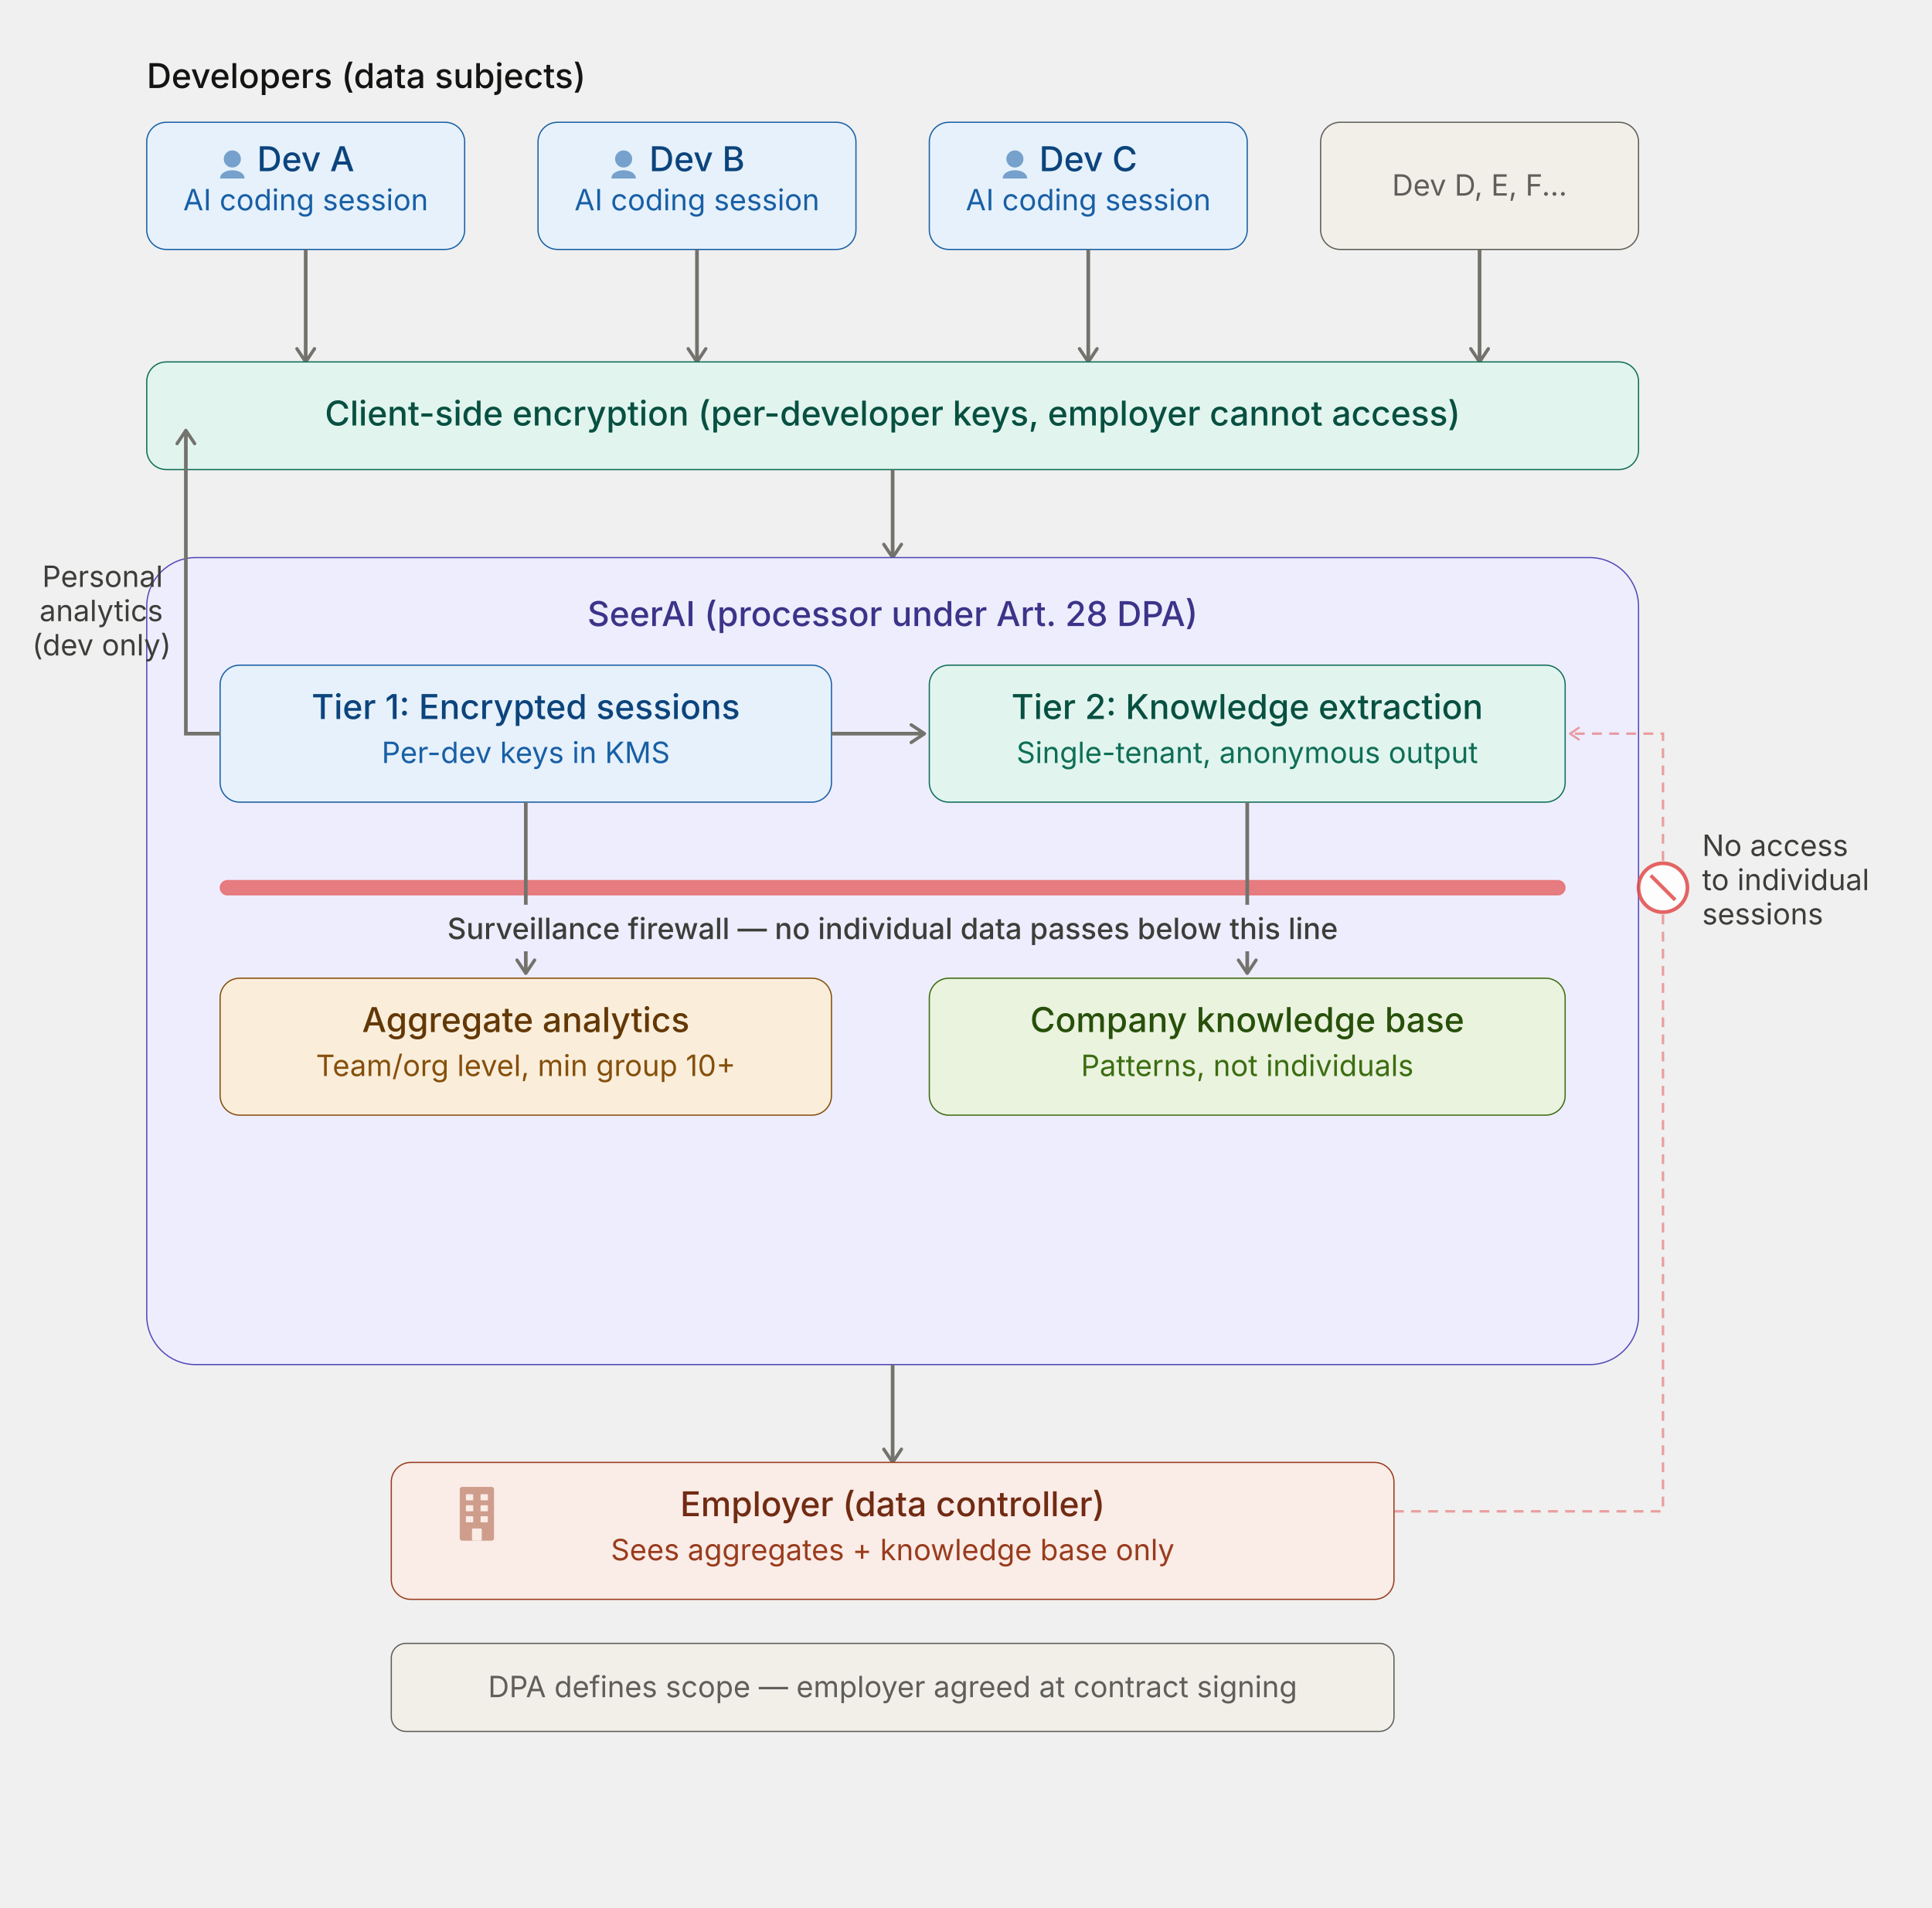
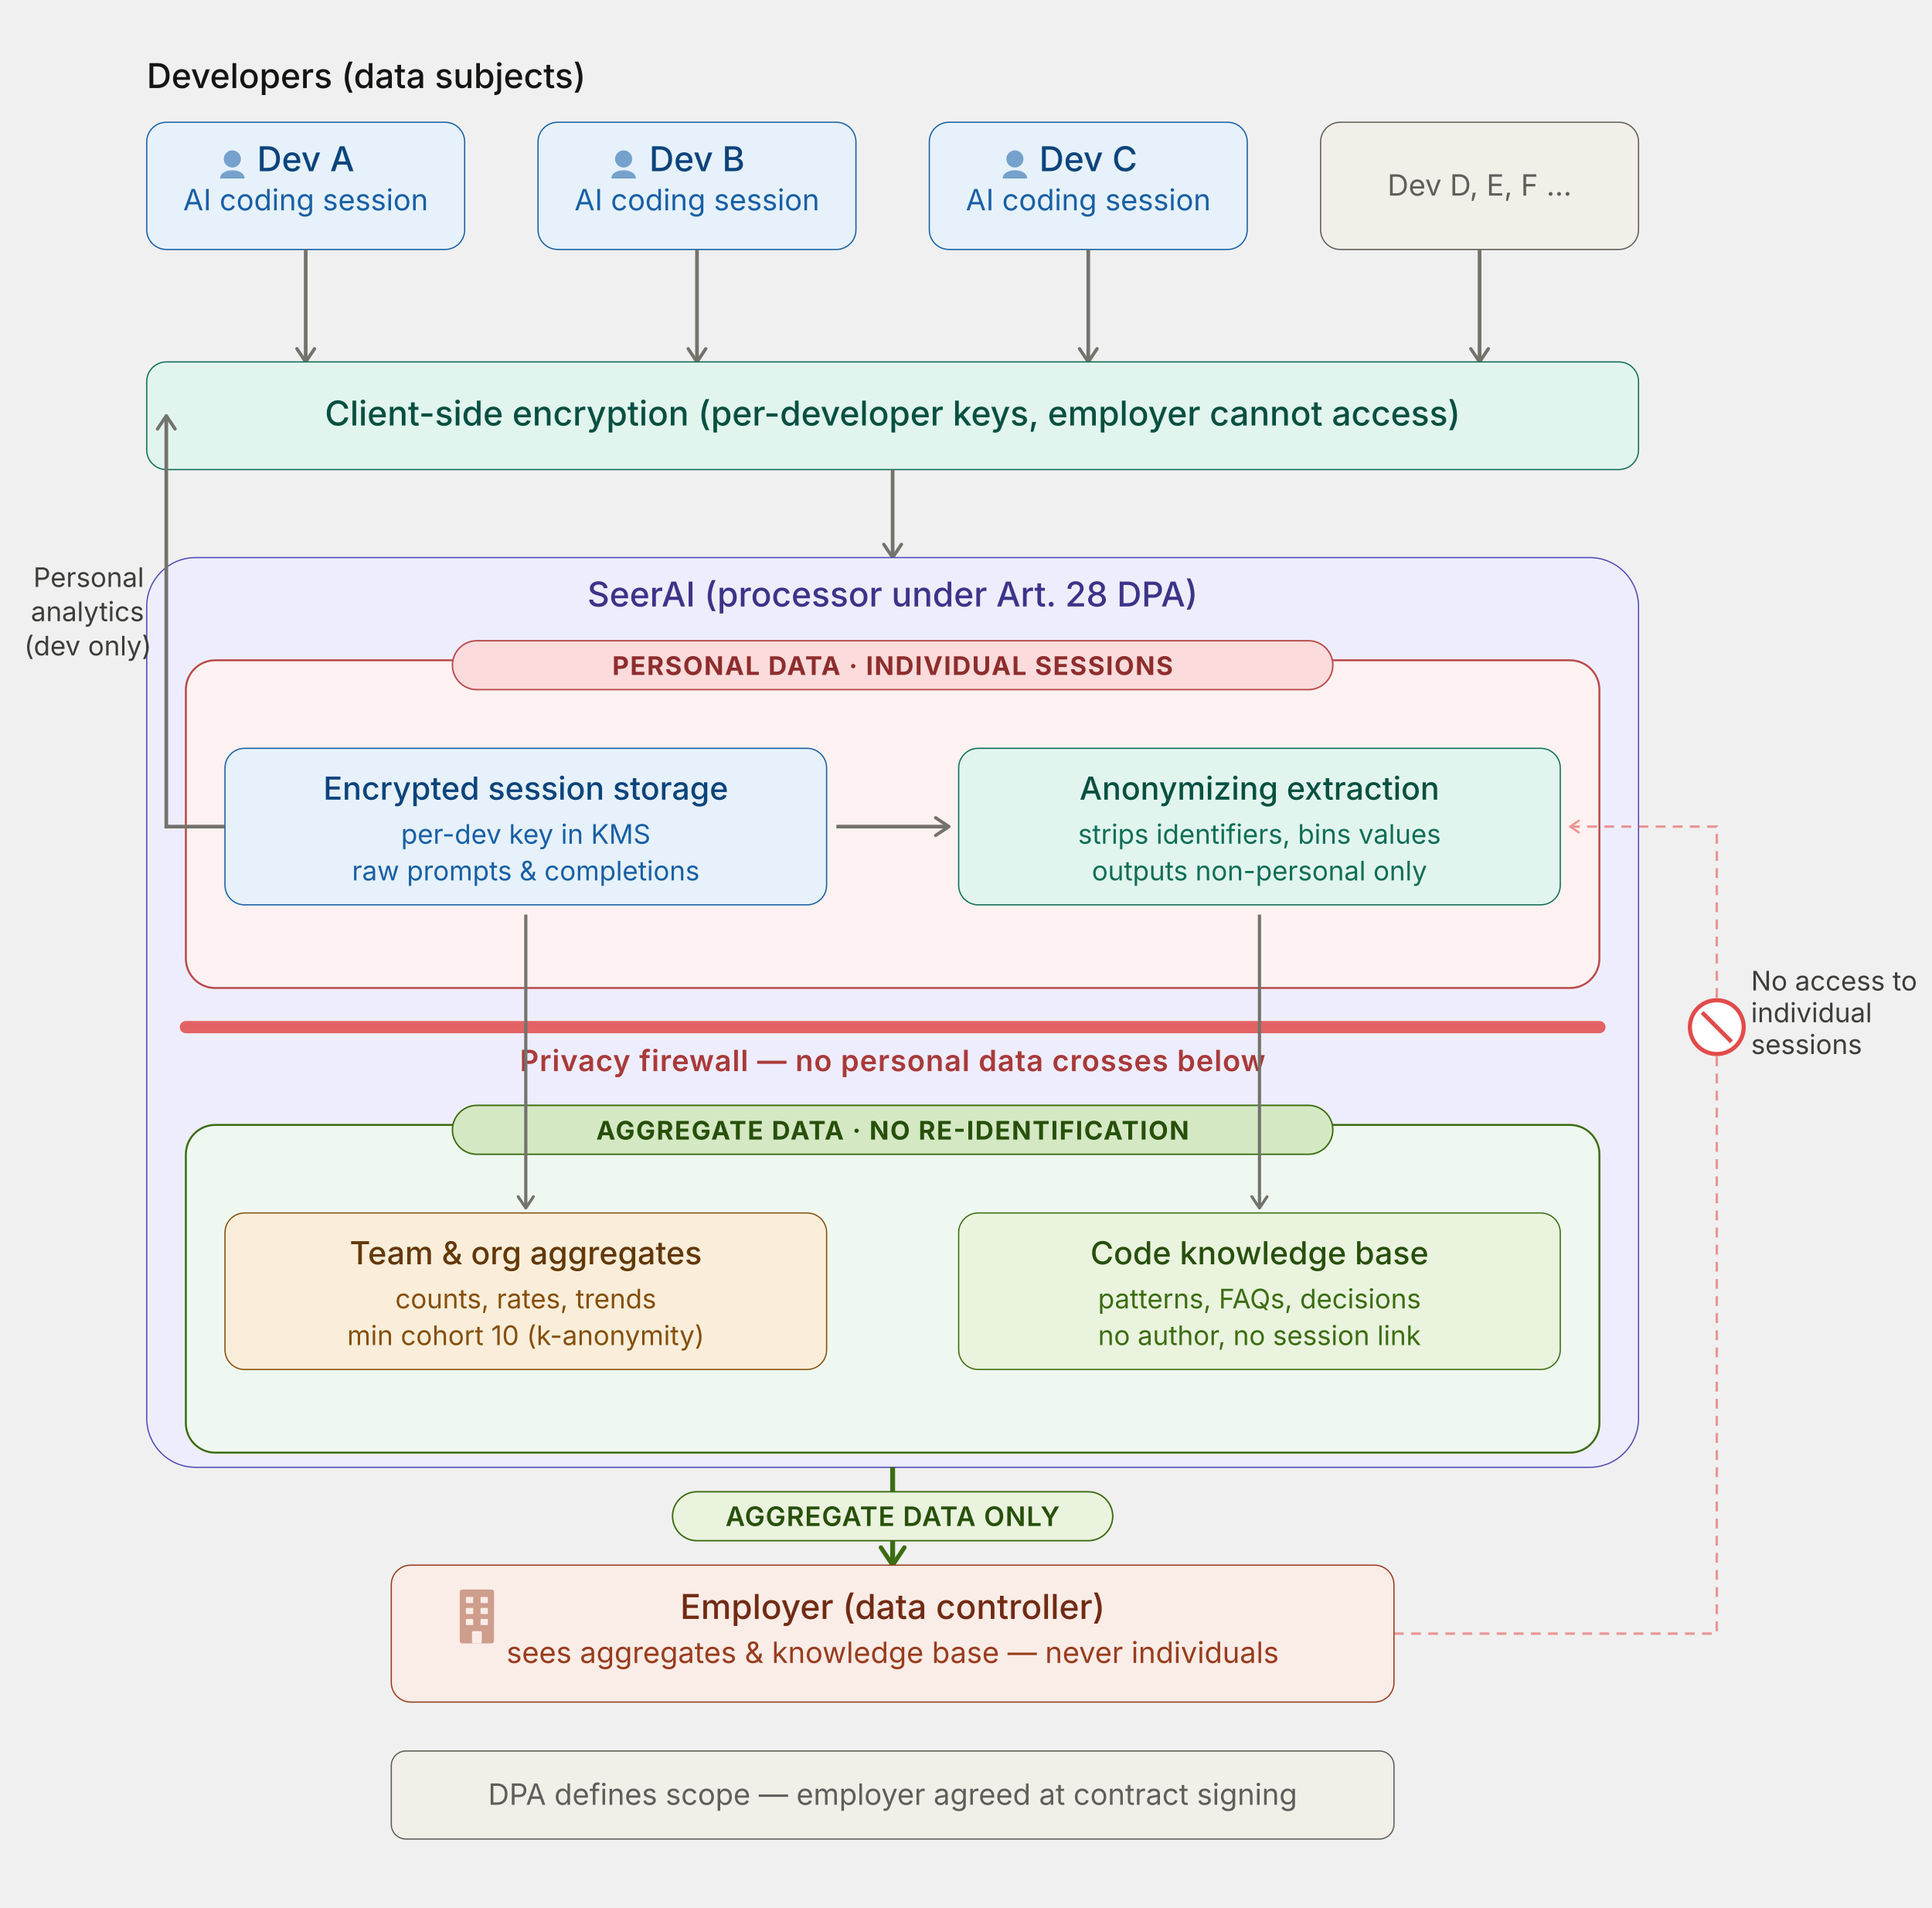
- <svg xmlns="http://www.w3.org/2000/svg" width="100%" viewBox="-20 0 790 780" role="img">
+ <svg xmlns="http://www.w3.org/2000/svg" width="100%" viewBox="-20 0 790 780" role="img" font-family="'Anthropic Sans', -apple-system, system-ui, 'Segoe UI', sans-serif">
  <defs>
    <marker id="arrow" viewBox="0 0 10 10" refX="8" refY="5" markerWidth="6" markerHeight="6" orient="auto-start-reverse">
      <path d="M2 1L8 5L2 9" fill="none" stroke="context-stroke" stroke-width="1.5" stroke-linecap="round" stroke-linejoin="round" />
    </marker>
-     <mask id="imagine-text-gaps-9j6djb" maskUnits="userSpaceOnUse">
-       <rect x="0" y="0" width="680" height="720" fill="white" />
-       <rect x="36" y="20.263" width="188.33" height="21.172" fill="black" rx="2" />
-       <rect x="81.88" y="54.263" width="46.241" height="21.172" fill="black" rx="2" />
-       <rect x="52.054" y="71.98" width="105.892" height="19.025" fill="black" rx="2" />
-       <rect x="241.739" y="54.263" width="46.522" height="21.172" fill="black" rx="2" />
-       <rect x="212.054" y="71.98" width="105.892" height="19.025" fill="black" rx="2" />
-       <rect x="401.001" y="54.263" width="47.998" height="21.172" fill="black" rx="2" />
-       <rect x="372.054" y="71.98" width="105.892" height="19.025" fill="black" rx="2" />
-       <rect x="548.246" y="65.98" width="73.508" height="19.025" fill="black" rx="2" />
-       <rect x="111.415" y="158.263" width="467.17" height="21.172" fill="black" rx="2" />
-       <rect x="191.767" y="240.263" width="306.467" height="21.172" fill="black" rx="2" />
-       <rect x="105.339" y="278.263" width="179.322" height="21.172" fill="black" rx="2" />
-       <rect x="134.048" y="297.98" width="121.904" height="19.025" fill="black" rx="2" />
-       <rect x="391.26" y="278.263" width="197.48" height="21.181" fill="black" rx="2" />
-       <rect x="392.193" y="297.98" width="195.615" height="19.025" fill="black" rx="2" />
-       <rect x="161.622" y="369.98" width="366.756" height="19.025" fill="black" rx="2" />
-       <rect x="124.587" y="406.263" width="140.826" height="21.181" fill="black" rx="2" />
-       <rect x="108.877" y="425.98" width="172.245" height="19.025" fill="black" rx="2" />
-       <rect x="398.639" y="406.263" width="182.723" height="21.181" fill="black" rx="2" />
-       <rect x="418.379" y="425.98" width="143.241" height="19.025" fill="black" rx="2" />
-       <rect x="-11.136" y="225.98" width="65.136" height="47.025" fill="black" rx="2" />
-       <rect x="253.022" y="604.263" width="183.957" height="21.172" fill="black" rx="2" />
-       <rect x="229.588" y="623.98" width="230.824" height="19.025" fill="black" rx="2" />
-       <rect x="624" y="439.98" width="79.524" height="47.025" fill="black" rx="2" />
-       <rect x="106.76" y="679.98" width="476.481" height="19.025" fill="black" rx="2" />
-     </mask>
  </defs>
-   <text x="40" y="36" style="fill:rgb(20, 20, 19);stroke:none;color:rgb(0, 0, 0);stroke-width:1px;stroke-linecap:butt;stroke-linejoin:miter;opacity:1;font-family:&quot;Anthropic Sans&quot;, -apple-system, &quot;system-ui&quot;, &quot;Segoe UI&quot;, sans-serif;font-size:14px;font-weight:500;text-anchor:start;dominant-baseline:auto">Developers (data subjects)</text>
-   <g style="fill:rgb(0, 0, 0);stroke:none;color:rgb(0, 0, 0);stroke-width:1px;stroke-linecap:butt;stroke-linejoin:miter;opacity:1;font-family:&quot;Anthropic Sans&quot;, -apple-system, &quot;system-ui&quot;, &quot;Segoe UI&quot;, sans-serif;font-size:16px;font-weight:400;text-anchor:start;dominant-baseline:auto">
-     <rect x="40" y="50" width="130" height="52" rx="8" stroke-width="0.5" style="fill:rgb(230, 241, 251);stroke:rgb(24, 95, 165);color:rgb(0, 0, 0);stroke-width:0.5px;stroke-linecap:butt;stroke-linejoin:miter;opacity:1;font-family:&quot;Anthropic Sans&quot;, -apple-system, &quot;system-ui&quot;, &quot;Segoe UI&quot;, sans-serif;font-size:16px;font-weight:400;text-anchor:start;dominant-baseline:auto" />
-     <text x="105" y="70" text-anchor="middle" style="fill:rgb(12, 68, 124);stroke:none;color:rgb(0, 0, 0);stroke-width:1px;stroke-linecap:butt;stroke-linejoin:miter;opacity:1;font-family:&quot;Anthropic Sans&quot;, -apple-system, &quot;system-ui&quot;, &quot;Segoe UI&quot;, sans-serif;font-size:14px;font-weight:500;text-anchor:middle;dominant-baseline:auto">Dev A</text>
-     <text x="105" y="86" text-anchor="middle" style="fill:rgb(24, 95, 165);stroke:none;color:rgb(0, 0, 0);stroke-width:1px;stroke-linecap:butt;stroke-linejoin:miter;opacity:1;font-family:&quot;Anthropic Sans&quot;, -apple-system, &quot;system-ui&quot;, &quot;Segoe UI&quot;, sans-serif;font-size:12px;font-weight:400;text-anchor:middle;dominant-baseline:auto">AI coding session</text>
+   <text x="40" y="36" font-size="14" font-weight="500" fill="#141413">Developers (data subjects)</text>
+   <g>
+     <rect x="40" y="50" width="130" height="52" rx="8" fill="#E6F1FB" stroke="#185FA5" stroke-width="0.5" />
+     <text x="105" y="70" text-anchor="middle" font-size="14" font-weight="500" fill="#0C447C">Dev A</text>
+     <text x="105" y="86" text-anchor="middle" font-size="12" fill="#185FA5">AI coding session</text>
  </g>
-   <g style="fill:rgb(0, 0, 0);stroke:none;color:rgb(0, 0, 0);stroke-width:1px;stroke-linecap:butt;stroke-linejoin:miter;opacity:1;font-family:&quot;Anthropic Sans&quot;, -apple-system, &quot;system-ui&quot;, &quot;Segoe UI&quot;, sans-serif;font-size:16px;font-weight:400;text-anchor:start;dominant-baseline:auto">
-     <rect x="200" y="50" width="130" height="52" rx="8" stroke-width="0.5" style="fill:rgb(230, 241, 251);stroke:rgb(24, 95, 165);color:rgb(0, 0, 0);stroke-width:0.5px;stroke-linecap:butt;stroke-linejoin:miter;opacity:1;font-family:&quot;Anthropic Sans&quot;, -apple-system, &quot;system-ui&quot;, &quot;Segoe UI&quot;, sans-serif;font-size:16px;font-weight:400;text-anchor:start;dominant-baseline:auto" />
-     <text x="265" y="70" text-anchor="middle" style="fill:rgb(12, 68, 124);stroke:none;color:rgb(0, 0, 0);stroke-width:1px;stroke-linecap:butt;stroke-linejoin:miter;opacity:1;font-family:&quot;Anthropic Sans&quot;, -apple-system, &quot;system-ui&quot;, &quot;Segoe UI&quot;, sans-serif;font-size:14px;font-weight:500;text-anchor:middle;dominant-baseline:auto">Dev B</text>
-     <text x="265" y="86" text-anchor="middle" style="fill:rgb(24, 95, 165);stroke:none;color:rgb(0, 0, 0);stroke-width:1px;stroke-linecap:butt;stroke-linejoin:miter;opacity:1;font-family:&quot;Anthropic Sans&quot;, -apple-system, &quot;system-ui&quot;, &quot;Segoe UI&quot;, sans-serif;font-size:12px;font-weight:400;text-anchor:middle;dominant-baseline:auto">AI coding session</text>
+   <g>
+     <rect x="200" y="50" width="130" height="52" rx="8" fill="#E6F1FB" stroke="#185FA5" stroke-width="0.5" />
+     <text x="265" y="70" text-anchor="middle" font-size="14" font-weight="500" fill="#0C447C">Dev B</text>
+     <text x="265" y="86" text-anchor="middle" font-size="12" fill="#185FA5">AI coding session</text>
  </g>
-   <g style="fill:rgb(0, 0, 0);stroke:none;color:rgb(0, 0, 0);stroke-width:1px;stroke-linecap:butt;stroke-linejoin:miter;opacity:1;font-family:&quot;Anthropic Sans&quot;, -apple-system, &quot;system-ui&quot;, &quot;Segoe UI&quot;, sans-serif;font-size:16px;font-weight:400;text-anchor:start;dominant-baseline:auto">
-     <rect x="360" y="50" width="130" height="52" rx="8" stroke-width="0.5" style="fill:rgb(230, 241, 251);stroke:rgb(24, 95, 165);color:rgb(0, 0, 0);stroke-width:0.5px;stroke-linecap:butt;stroke-linejoin:miter;opacity:1;font-family:&quot;Anthropic Sans&quot;, -apple-system, &quot;system-ui&quot;, &quot;Segoe UI&quot;, sans-serif;font-size:16px;font-weight:400;text-anchor:start;dominant-baseline:auto" />
-     <text x="425" y="70" text-anchor="middle" style="fill:rgb(12, 68, 124);stroke:none;color:rgb(0, 0, 0);stroke-width:1px;stroke-linecap:butt;stroke-linejoin:miter;opacity:1;font-family:&quot;Anthropic Sans&quot;, -apple-system, &quot;system-ui&quot;, &quot;Segoe UI&quot;, sans-serif;font-size:14px;font-weight:500;text-anchor:middle;dominant-baseline:auto">Dev C</text>
-     <text x="425" y="86" text-anchor="middle" style="fill:rgb(24, 95, 165);stroke:none;color:rgb(0, 0, 0);stroke-width:1px;stroke-linecap:butt;stroke-linejoin:miter;opacity:1;font-family:&quot;Anthropic Sans&quot;, -apple-system, &quot;system-ui&quot;, &quot;Segoe UI&quot;, sans-serif;font-size:12px;font-weight:400;text-anchor:middle;dominant-baseline:auto">AI coding session</text>
+   <g>
+     <rect x="360" y="50" width="130" height="52" rx="8" fill="#E6F1FB" stroke="#185FA5" stroke-width="0.5" />
+     <text x="425" y="70" text-anchor="middle" font-size="14" font-weight="500" fill="#0C447C">Dev C</text>
+     <text x="425" y="86" text-anchor="middle" font-size="12" fill="#185FA5">AI coding session</text>
  </g>
-   <g style="fill:rgb(0, 0, 0);stroke:none;color:rgb(0, 0, 0);stroke-width:1px;stroke-linecap:butt;stroke-linejoin:miter;opacity:1;font-family:&quot;Anthropic Sans&quot;, -apple-system, &quot;system-ui&quot;, &quot;Segoe UI&quot;, sans-serif;font-size:16px;font-weight:400;text-anchor:start;dominant-baseline:auto">
-     <rect x="520" y="50" width="130" height="52" rx="8" stroke-width="0.5" style="fill:rgb(241, 239, 232);stroke:rgb(95, 94, 90);color:rgb(0, 0, 0);stroke-width:0.5px;stroke-linecap:butt;stroke-linejoin:miter;opacity:1;font-family:&quot;Anthropic Sans&quot;, -apple-system, &quot;system-ui&quot;, &quot;Segoe UI&quot;, sans-serif;font-size:16px;font-weight:400;text-anchor:start;dominant-baseline:auto" />
-     <text x="585" y="80" text-anchor="middle" style="fill:rgb(95, 94, 90);stroke:none;color:rgb(0, 0, 0);stroke-width:1px;stroke-linecap:butt;stroke-linejoin:miter;opacity:1;font-family:&quot;Anthropic Sans&quot;, -apple-system, &quot;system-ui&quot;, &quot;Segoe UI&quot;, sans-serif;font-size:12px;font-weight:400;text-anchor:middle;dominant-baseline:auto">Dev D, E, F...</text>
+   <g>
+     <rect x="520" y="50" width="130" height="52" rx="8" fill="#F1EFE8" stroke="#5F5E5A" stroke-width="0.5" />
+     <text x="585" y="80" text-anchor="middle" font-size="12" fill="#5F5E5A">Dev D, E, F ...</text>
  </g>
  <g opacity="0.55">
    <g transform="translate(75, 68)">
      <circle r="3.5" cy="-3" fill="#185FA5" />
      <path d="M-5,5 C-5,0.5 5,0.5 5,5" fill="#185FA5" />
    </g>
    <g transform="translate(235, 68)">
      <circle r="3.5" cy="-3" fill="#185FA5" />
      <path d="M-5,5 C-5,0.5 5,0.5 5,5" fill="#185FA5" />
    </g>
    <g transform="translate(395, 68)">
      <circle r="3.5" cy="-3" fill="#185FA5" />
      <path d="M-5,5 C-5,0.5 5,0.5 5,5" fill="#185FA5" />
    </g>
  </g>
-   <line x1="105" y1="102" x2="105" y2="148" marker-end="url(#arrow)" style="fill:none;stroke:rgb(115, 114, 108);color:rgb(0, 0, 0);stroke-width:1.5px;stroke-linecap:butt;stroke-linejoin:miter;opacity:1;font-family:&quot;Anthropic Sans&quot;, -apple-system, &quot;system-ui&quot;, &quot;Segoe UI&quot;, sans-serif;font-size:16px;font-weight:400;text-anchor:start;dominant-baseline:auto" />
-   <line x1="265" y1="102" x2="265" y2="148" marker-end="url(#arrow)" style="fill:none;stroke:rgb(115, 114, 108);color:rgb(0, 0, 0);stroke-width:1.5px;stroke-linecap:butt;stroke-linejoin:miter;opacity:1;font-family:&quot;Anthropic Sans&quot;, -apple-system, &quot;system-ui&quot;, &quot;Segoe UI&quot;, sans-serif;font-size:16px;font-weight:400;text-anchor:start;dominant-baseline:auto" />
-   <line x1="425" y1="102" x2="425" y2="148" marker-end="url(#arrow)" style="fill:none;stroke:rgb(115, 114, 108);color:rgb(0, 0, 0);stroke-width:1.5px;stroke-linecap:butt;stroke-linejoin:miter;opacity:1;font-family:&quot;Anthropic Sans&quot;, -apple-system, &quot;system-ui&quot;, &quot;Segoe UI&quot;, sans-serif;font-size:16px;font-weight:400;text-anchor:start;dominant-baseline:auto" />
-   <line x1="585" y1="102" x2="585" y2="148" marker-end="url(#arrow)" style="fill:none;stroke:rgb(115, 114, 108);color:rgb(0, 0, 0);stroke-width:1.5px;stroke-linecap:butt;stroke-linejoin:miter;opacity:1;font-family:&quot;Anthropic Sans&quot;, -apple-system, &quot;system-ui&quot;, &quot;Segoe UI&quot;, sans-serif;font-size:16px;font-weight:400;text-anchor:start;dominant-baseline:auto" />
-   <g style="fill:rgb(0, 0, 0);stroke:none;color:rgb(0, 0, 0);stroke-width:1px;stroke-linecap:butt;stroke-linejoin:miter;opacity:1;font-family:&quot;Anthropic Sans&quot;, -apple-system, &quot;system-ui&quot;, &quot;Segoe UI&quot;, sans-serif;font-size:16px;font-weight:400;text-anchor:start;dominant-baseline:auto">
-     <rect x="40" y="148" width="610" height="44" rx="8" stroke-width="0.5" style="fill:rgb(225, 245, 238);stroke:rgb(15, 110, 86);color:rgb(0, 0, 0);stroke-width:0.5px;stroke-linecap:butt;stroke-linejoin:miter;opacity:1;font-family:&quot;Anthropic Sans&quot;, -apple-system, &quot;system-ui&quot;, &quot;Segoe UI&quot;, sans-serif;font-size:16px;font-weight:400;text-anchor:start;dominant-baseline:auto" />
-     <text x="345" y="174" text-anchor="middle" style="fill:rgb(8, 80, 65);stroke:none;color:rgb(0, 0, 0);stroke-width:1px;stroke-linecap:butt;stroke-linejoin:miter;opacity:1;font-family:&quot;Anthropic Sans&quot;, -apple-system, &quot;system-ui&quot;, &quot;Segoe UI&quot;, sans-serif;font-size:14px;font-weight:500;text-anchor:middle;dominant-baseline:auto">Client-side encryption (per-developer keys, employer cannot access)</text>
+   <line x1="105" y1="102" x2="105" y2="148" marker-end="url(#arrow)" stroke="#73726C" stroke-width="1.5" fill="none" />
+   <line x1="265" y1="102" x2="265" y2="148" marker-end="url(#arrow)" stroke="#73726C" stroke-width="1.5" fill="none" />
+   <line x1="425" y1="102" x2="425" y2="148" marker-end="url(#arrow)" stroke="#73726C" stroke-width="1.5" fill="none" />
+   <line x1="585" y1="102" x2="585" y2="148" marker-end="url(#arrow)" stroke="#73726C" stroke-width="1.5" fill="none" />
+   <g>
+     <rect x="40" y="148" width="610" height="44" rx="8" fill="#E1F5EE" stroke="#0F6E56" stroke-width="0.5" />
+     <text x="345" y="174" text-anchor="middle" font-size="14" font-weight="500" fill="#085041">Client-side encryption (per-developer keys, employer cannot access)</text>
  </g>
-   <line x1="345" y1="192" x2="345" y2="228" marker-end="url(#arrow)" style="fill:none;stroke:rgb(115, 114, 108);color:rgb(0, 0, 0);stroke-width:1.5px;stroke-linecap:butt;stroke-linejoin:miter;opacity:1;font-family:&quot;Anthropic Sans&quot;, -apple-system, &quot;system-ui&quot;, &quot;Segoe UI&quot;, sans-serif;font-size:16px;font-weight:400;text-anchor:start;dominant-baseline:auto" />
-   <g style="fill:rgb(0, 0, 0);stroke:none;color:rgb(0, 0, 0);stroke-width:1px;stroke-linecap:butt;stroke-linejoin:miter;opacity:1;font-family:&quot;Anthropic Sans&quot;, -apple-system, &quot;system-ui&quot;, &quot;Segoe UI&quot;, sans-serif;font-size:16px;font-weight:400;text-anchor:start;dominant-baseline:auto">
-     <rect x="40" y="228" width="610" height="330" rx="20" stroke-width="0.5" style="fill:rgb(238, 237, 254);stroke:rgb(83, 74, 183);color:rgb(0, 0, 0);stroke-width:0.5px;stroke-linecap:butt;stroke-linejoin:miter;opacity:1;font-family:&quot;Anthropic Sans&quot;, -apple-system, &quot;system-ui&quot;, &quot;Segoe UI&quot;, sans-serif;font-size:16px;font-weight:400;text-anchor:start;dominant-baseline:auto" />
-     <text x="345" y="256" text-anchor="middle" style="fill:rgb(60, 52, 137);stroke:none;color:rgb(0, 0, 0);stroke-width:1px;stroke-linecap:butt;stroke-linejoin:miter;opacity:1;font-family:&quot;Anthropic Sans&quot;, -apple-system, &quot;system-ui&quot;, &quot;Segoe UI&quot;, sans-serif;font-size:14px;font-weight:500;text-anchor:middle;dominant-baseline:auto">SeerAI (processor under Art. 28 DPA)</text>
+   <line x1="345" y1="192" x2="345" y2="228" marker-end="url(#arrow)" stroke="#73726C" stroke-width="1.5" fill="none" />
+   <rect x="40" y="228" width="610" height="372" rx="20" fill="#EEEDFE" stroke="#534AB7" stroke-width="0.5" />
+   <text x="345" y="248" text-anchor="middle" font-size="14" font-weight="500" fill="#3C3489">SeerAI (processor under Art. 28 DPA)</text>
+   <rect x="56" y="270" width="578" height="134" rx="12" fill="#FDF1F1" stroke="#B94A4A" stroke-width="0.8" />
+   <rect x="165" y="262" width="360" height="20" rx="10" fill="#FBDBDB" stroke="#B94A4A" stroke-width="0.6" />
+   <text x="345" y="276" text-anchor="middle" font-size="10.5" font-weight="700" fill="#8E2D2D" letter-spacing="0.5">PERSONAL DATA · INDIVIDUAL SESSIONS</text>
+   <g>
+     <rect x="72" y="306" width="246" height="64" rx="8" fill="#E6F1FB" stroke="#185FA5" stroke-width="0.5" />
+     <text x="195" y="327" text-anchor="middle" font-size="13" font-weight="500" fill="#0C447C">Encrypted session storage</text>
+     <text x="195" y="345" text-anchor="middle" font-size="11" fill="#185FA5">per-dev key in KMS</text>
+     <text x="195" y="360" text-anchor="middle" font-size="11" fill="#185FA5">raw prompts &amp; completions</text>
  </g>
-   <g style="fill:rgb(0, 0, 0);stroke:none;color:rgb(0, 0, 0);stroke-width:1px;stroke-linecap:butt;stroke-linejoin:miter;opacity:1;font-family:&quot;Anthropic Sans&quot;, -apple-system, &quot;system-ui&quot;, &quot;Segoe UI&quot;, sans-serif;font-size:16px;font-weight:400;text-anchor:start;dominant-baseline:auto">
-     <rect x="70" y="272" width="250" height="56" rx="8" stroke-width="0.5" style="fill:rgb(230, 241, 251);stroke:rgb(24, 95, 165);color:rgb(0, 0, 0);stroke-width:0.5px;stroke-linecap:butt;stroke-linejoin:miter;opacity:1;font-family:&quot;Anthropic Sans&quot;, -apple-system, &quot;system-ui&quot;, &quot;Segoe UI&quot;, sans-serif;font-size:16px;font-weight:400;text-anchor:start;dominant-baseline:auto" />
-     <text x="195" y="294" text-anchor="middle" style="fill:rgb(12, 68, 124);stroke:none;color:rgb(0, 0, 0);stroke-width:1px;stroke-linecap:butt;stroke-linejoin:miter;opacity:1;font-family:&quot;Anthropic Sans&quot;, -apple-system, &quot;system-ui&quot;, &quot;Segoe UI&quot;, sans-serif;font-size:14px;font-weight:500;text-anchor:middle;dominant-baseline:auto">Tier 1: Encrypted sessions</text>
-     <text x="195" y="312" text-anchor="middle" style="fill:rgb(24, 95, 165);stroke:none;color:rgb(0, 0, 0);stroke-width:1px;stroke-linecap:butt;stroke-linejoin:miter;opacity:1;font-family:&quot;Anthropic Sans&quot;, -apple-system, &quot;system-ui&quot;, &quot;Segoe UI&quot;, sans-serif;font-size:12px;font-weight:400;text-anchor:middle;dominant-baseline:auto">Per-dev keys in KMS</text>
+   <g>
+     <rect x="372" y="306" width="246" height="64" rx="8" fill="#E1F5EE" stroke="#0F6E56" stroke-width="0.5" />
+     <text x="495" y="327" text-anchor="middle" font-size="13" font-weight="500" fill="#085041">Anonymizing extraction</text>
+     <text x="495" y="345" text-anchor="middle" font-size="11" fill="#0F6E56">strips identifiers, bins values</text>
+     <text x="495" y="360" text-anchor="middle" font-size="11" fill="#0F6E56">outputs non-personal only</text>
  </g>
-   <g style="fill:rgb(0, 0, 0);stroke:none;color:rgb(0, 0, 0);stroke-width:1px;stroke-linecap:butt;stroke-linejoin:miter;opacity:1;font-family:&quot;Anthropic Sans&quot;, -apple-system, &quot;system-ui&quot;, &quot;Segoe UI&quot;, sans-serif;font-size:16px;font-weight:400;text-anchor:start;dominant-baseline:auto">
-     <rect x="360" y="272" width="260" height="56" rx="8" stroke-width="0.5" style="fill:rgb(225, 245, 238);stroke:rgb(15, 110, 86);color:rgb(0, 0, 0);stroke-width:0.5px;stroke-linecap:butt;stroke-linejoin:miter;opacity:1;font-family:&quot;Anthropic Sans&quot;, -apple-system, &quot;system-ui&quot;, &quot;Segoe UI&quot;, sans-serif;font-size:16px;font-weight:400;text-anchor:start;dominant-baseline:auto" />
-     <text x="490" y="294" text-anchor="middle" style="fill:rgb(8, 80, 65);stroke:none;color:rgb(0, 0, 0);stroke-width:1px;stroke-linecap:butt;stroke-linejoin:miter;opacity:1;font-family:&quot;Anthropic Sans&quot;, -apple-system, &quot;system-ui&quot;, &quot;Segoe UI&quot;, sans-serif;font-size:14px;font-weight:500;text-anchor:middle;dominant-baseline:auto">Tier 2: Knowledge extraction</text>
-     <text x="490" y="312" text-anchor="middle" style="fill:rgb(15, 110, 86);stroke:none;color:rgb(0, 0, 0);stroke-width:1px;stroke-linecap:butt;stroke-linejoin:miter;opacity:1;font-family:&quot;Anthropic Sans&quot;, -apple-system, &quot;system-ui&quot;, &quot;Segoe UI&quot;, sans-serif;font-size:12px;font-weight:400;text-anchor:middle;dominant-baseline:auto">Single-tenant, anonymous output</text>
+   <line x1="322" y1="338" x2="368" y2="338" marker-end="url(#arrow)" stroke="#73726C" stroke-width="1.5" fill="none" />
+   <line x1="56" y1="420" x2="634" y2="420" stroke="#E24B4A" stroke-width="5" stroke-linecap="round" opacity="0.85" />
+   <text x="345" y="438" text-anchor="middle" font-size="12" font-weight="600" fill="#A93A3A" letter-spacing="0.3">Privacy firewall — no personal data crosses below</text>
+   <rect x="56" y="460" width="578" height="134" rx="12" fill="#EFF8F0" stroke="#3B6D11" stroke-width="0.8" />
+   <rect x="165" y="452" width="360" height="20" rx="10" fill="#D5E8C4" stroke="#3B6D11" stroke-width="0.6" />
+   <text x="345" y="466" text-anchor="middle" font-size="10.5" font-weight="700" fill="#27500A" letter-spacing="0.5">AGGREGATE DATA · NO RE-IDENTIFICATION</text>
+   <g>
+     <rect x="72" y="496" width="246" height="64" rx="8" fill="#FAEEDA" stroke="#854F0B" stroke-width="0.5" />
+     <text x="195" y="517" text-anchor="middle" font-size="13" font-weight="500" fill="#633806">Team &amp; org aggregates</text>
+     <text x="195" y="535" text-anchor="middle" font-size="11" fill="#854F0B">counts, rates, trends</text>
+     <text x="195" y="550" text-anchor="middle" font-size="11" fill="#854F0B">min cohort 10 (k-anonymity)</text>
  </g>
-   <line x1="320" y1="300" x2="358" y2="300" marker-end="url(#arrow)" style="fill:none;stroke:rgb(115, 114, 108);color:rgb(0, 0, 0);stroke-width:1.5px;stroke-linecap:butt;stroke-linejoin:miter;opacity:1;font-family:&quot;Anthropic Sans&quot;, -apple-system, &quot;system-ui&quot;, &quot;Segoe UI&quot;, sans-serif;font-size:16px;font-weight:400;text-anchor:start;dominant-baseline:auto" />
-   <rect x="70" y="360" width="550" height="6" rx="3" fill="#E24B4A" opacity="0.7" style="fill:rgb(226, 75, 74);stroke:none;color:rgb(0, 0, 0);stroke-width:1px;stroke-linecap:butt;stroke-linejoin:miter;opacity:0.7;font-family:&quot;Anthropic Sans&quot;, -apple-system, &quot;system-ui&quot;, &quot;Segoe UI&quot;, sans-serif;font-size:16px;font-weight:400;text-anchor:start;dominant-baseline:auto" />
-   <rect x="70" y="360" width="550" height="6" rx="3" fill="none" stroke="#E24B4A" stroke-width="0.5" opacity="0.4" style="fill:none;stroke:rgb(226, 75, 74);color:rgb(0, 0, 0);stroke-width:0.5px;stroke-linecap:butt;stroke-linejoin:miter;opacity:0.4;font-family:&quot;Anthropic Sans&quot;, -apple-system, &quot;system-ui&quot;, &quot;Segoe UI&quot;, sans-serif;font-size:16px;font-weight:400;text-anchor:start;dominant-baseline:auto" />
-   <text x="345" y="384" text-anchor="middle" fill="#E24B4A" style="font-weight:500;fill:rgb(61, 61, 58);stroke:none;color:rgb(0, 0, 0);stroke-width:1px;stroke-linecap:butt;stroke-linejoin:miter;opacity:1;font-family:&quot;Anthropic Sans&quot;, -apple-system, &quot;system-ui&quot;, &quot;Segoe UI&quot;, sans-serif;font-size:12px;font-weight:500;text-anchor:middle;dominant-baseline:auto">Surveillance firewall — no individual data passes below this line</text>
-   <g style="fill:rgb(0, 0, 0);stroke:none;color:rgb(0, 0, 0);stroke-width:1px;stroke-linecap:butt;stroke-linejoin:miter;opacity:1;font-family:&quot;Anthropic Sans&quot;, -apple-system, &quot;system-ui&quot;, &quot;Segoe UI&quot;, sans-serif;font-size:16px;font-weight:400;text-anchor:start;dominant-baseline:auto">
-     <rect x="70" y="400" width="250" height="56" rx="8" stroke-width="0.5" style="fill:rgb(250, 238, 218);stroke:rgb(133, 79, 11);color:rgb(0, 0, 0);stroke-width:0.5px;stroke-linecap:butt;stroke-linejoin:miter;opacity:1;font-family:&quot;Anthropic Sans&quot;, -apple-system, &quot;system-ui&quot;, &quot;Segoe UI&quot;, sans-serif;font-size:16px;font-weight:400;text-anchor:start;dominant-baseline:auto" />
-     <text x="195" y="422" text-anchor="middle" style="fill:rgb(99, 56, 6);stroke:none;color:rgb(0, 0, 0);stroke-width:1px;stroke-linecap:butt;stroke-linejoin:miter;opacity:1;font-family:&quot;Anthropic Sans&quot;, -apple-system, &quot;system-ui&quot;, &quot;Segoe UI&quot;, sans-serif;font-size:14px;font-weight:500;text-anchor:middle;dominant-baseline:auto">Aggregate analytics</text>
-     <text x="195" y="440" text-anchor="middle" style="fill:rgb(133, 79, 11);stroke:none;color:rgb(0, 0, 0);stroke-width:1px;stroke-linecap:butt;stroke-linejoin:miter;opacity:1;font-family:&quot;Anthropic Sans&quot;, -apple-system, &quot;system-ui&quot;, &quot;Segoe UI&quot;, sans-serif;font-size:12px;font-weight:400;text-anchor:middle;dominant-baseline:auto">Team/org level, min group 10+</text>
+   <g>
+     <rect x="372" y="496" width="246" height="64" rx="8" fill="#EAF3DE" stroke="#3B6D11" stroke-width="0.5" />
+     <text x="495" y="517" text-anchor="middle" font-size="13" font-weight="500" fill="#27500A">Code knowledge base</text>
+     <text x="495" y="535" text-anchor="middle" font-size="11" fill="#3B6D11">patterns, FAQs, decisions</text>
+     <text x="495" y="550" text-anchor="middle" font-size="11" fill="#3B6D11">no author, no session link</text>
  </g>
-   <g style="fill:rgb(0, 0, 0);stroke:none;color:rgb(0, 0, 0);stroke-width:1px;stroke-linecap:butt;stroke-linejoin:miter;opacity:1;font-family:&quot;Anthropic Sans&quot;, -apple-system, &quot;system-ui&quot;, &quot;Segoe UI&quot;, sans-serif;font-size:16px;font-weight:400;text-anchor:start;dominant-baseline:auto">
-     <rect x="360" y="400" width="260" height="56" rx="8" stroke-width="0.5" style="fill:rgb(234, 243, 222);stroke:rgb(59, 109, 17);color:rgb(0, 0, 0);stroke-width:0.5px;stroke-linecap:butt;stroke-linejoin:miter;opacity:1;font-family:&quot;Anthropic Sans&quot;, -apple-system, &quot;system-ui&quot;, &quot;Segoe UI&quot;, sans-serif;font-size:16px;font-weight:400;text-anchor:start;dominant-baseline:auto" />
-     <text x="490" y="422" text-anchor="middle" style="fill:rgb(39, 80, 10);stroke:none;color:rgb(0, 0, 0);stroke-width:1px;stroke-linecap:butt;stroke-linejoin:miter;opacity:1;font-family:&quot;Anthropic Sans&quot;, -apple-system, &quot;system-ui&quot;, &quot;Segoe UI&quot;, sans-serif;font-size:14px;font-weight:500;text-anchor:middle;dominant-baseline:auto">Company knowledge base</text>
-     <text x="490" y="440" text-anchor="middle" style="fill:rgb(59, 109, 17);stroke:none;color:rgb(0, 0, 0);stroke-width:1px;stroke-linecap:butt;stroke-linejoin:miter;opacity:1;font-family:&quot;Anthropic Sans&quot;, -apple-system, &quot;system-ui&quot;, &quot;Segoe UI&quot;, sans-serif;font-size:12px;font-weight:400;text-anchor:middle;dominant-baseline:auto">Patterns, not individuals</text>
-   </g>
-   <line x1="195" y1="328" x2="195" y2="398" marker-end="url(#arrow)" stroke="#BA7517" stroke-width="1" mask="url(#imagine-text-gaps-9j6djb)" style="fill:none;stroke:rgb(115, 114, 108);color:rgb(0, 0, 0);stroke-width:1.5px;stroke-linecap:butt;stroke-linejoin:miter;opacity:1;font-family:&quot;Anthropic Sans&quot;, -apple-system, &quot;system-ui&quot;, &quot;Segoe UI&quot;, sans-serif;font-size:16px;font-weight:400;text-anchor:start;dominant-baseline:auto" />
-   <line x1="490" y1="328" x2="490" y2="398" marker-end="url(#arrow)" stroke="#639922" stroke-width="1" mask="url(#imagine-text-gaps-9j6djb)" style="fill:none;stroke:rgb(115, 114, 108);color:rgb(0, 0, 0);stroke-width:1.5px;stroke-linecap:butt;stroke-linejoin:miter;opacity:1;font-family:&quot;Anthropic Sans&quot;, -apple-system, &quot;system-ui&quot;, &quot;Segoe UI&quot;, sans-serif;font-size:16px;font-weight:400;text-anchor:start;dominant-baseline:auto" />
-   <path d="M70 300 L56 300 L56 176" fill="none" marker-end="url(#arrow)" style="fill:none;stroke:rgb(115, 114, 108);color:rgb(0, 0, 0);stroke-width:1.5px;stroke-linecap:butt;stroke-linejoin:miter;opacity:1;font-family:&quot;Anthropic Sans&quot;, -apple-system, &quot;system-ui&quot;, &quot;Segoe UI&quot;, sans-serif;font-size:16px;font-weight:400;text-anchor:start;dominant-baseline:auto" />
-   <text x="50" y="240" text-anchor="end" style="writing-mode:initial;fill:rgb(61, 61, 58);stroke:none;color:rgb(0, 0, 0);stroke-width:1px;stroke-linecap:butt;stroke-linejoin:miter;opacity:1;font-family:&quot;Anthropic Sans&quot;, -apple-system, &quot;system-ui&quot;, &quot;Segoe UI&quot;, sans-serif;font-size:12px;font-weight:400;text-anchor:end;dominant-baseline:auto">
-     <tspan x="50" dy="0" style="fill:rgb(61, 61, 58);stroke:none;color:rgb(0, 0, 0);stroke-width:1px;stroke-linecap:butt;stroke-linejoin:miter;opacity:1;font-family:&quot;Anthropic Sans&quot;, -apple-system, &quot;system-ui&quot;, &quot;Segoe UI&quot;, sans-serif;font-size:12px;font-weight:400;text-anchor:end;dominant-baseline:auto">Personal</tspan>
-     <tspan x="50" dy="14" style="fill:rgb(61, 61, 58);stroke:none;color:rgb(0, 0, 0);stroke-width:1px;stroke-linecap:butt;stroke-linejoin:miter;opacity:1;font-family:&quot;Anthropic Sans&quot;, -apple-system, &quot;system-ui&quot;, &quot;Segoe UI&quot;, sans-serif;font-size:12px;font-weight:400;text-anchor:end;dominant-baseline:auto">analytics</tspan>
-     <tspan x="50" dy="14" style="fill:rgb(61, 61, 58);stroke:none;color:rgb(0, 0, 0);stroke-width:1px;stroke-linecap:butt;stroke-linejoin:miter;opacity:1;font-family:&quot;Anthropic Sans&quot;, -apple-system, &quot;system-ui&quot;, &quot;Segoe UI&quot;, sans-serif;font-size:12px;font-weight:400;text-anchor:end;dominant-baseline:auto">(dev only)</tspan>
+   <line x1="195" y1="374" x2="195" y2="494" marker-end="url(#arrow)" stroke="#73726C" stroke-width="1.3" fill="none" />
+   <line x1="495" y1="374" x2="495" y2="494" marker-end="url(#arrow)" stroke="#73726C" stroke-width="1.3" fill="none" />
+   <path d="M72 338 L48 338 L48 170" fill="none" marker-end="url(#arrow)" stroke="#73726C" stroke-width="1.5" />
+   <text x="42" y="240" text-anchor="end" font-size="11" fill="#3D3D3A">
+     <tspan x="42" dy="0">Personal</tspan>
+     <tspan x="42" dy="14">analytics</tspan>
+     <tspan x="42" dy="14">(dev only)</tspan>
  </text>
-   <line x1="345" y1="558" x2="345" y2="598" marker-end="url(#arrow)" style="fill:none;stroke:rgb(115, 114, 108);color:rgb(0, 0, 0);stroke-width:1.5px;stroke-linecap:butt;stroke-linejoin:miter;opacity:1;font-family:&quot;Anthropic Sans&quot;, -apple-system, &quot;system-ui&quot;, &quot;Segoe UI&quot;, sans-serif;font-size:16px;font-weight:400;text-anchor:start;dominant-baseline:auto" />
-   <g style="fill:rgb(0, 0, 0);stroke:none;color:rgb(0, 0, 0);stroke-width:1px;stroke-linecap:butt;stroke-linejoin:miter;opacity:1;font-family:&quot;Anthropic Sans&quot;, -apple-system, &quot;system-ui&quot;, &quot;Segoe UI&quot;, sans-serif;font-size:16px;font-weight:400;text-anchor:start;dominant-baseline:auto">
-     <rect x="140" y="598" width="410" height="56" rx="8" stroke-width="0.5" style="fill:rgb(250, 236, 231);stroke:rgb(153, 60, 29);color:rgb(0, 0, 0);stroke-width:0.5px;stroke-linecap:butt;stroke-linejoin:miter;opacity:1;font-family:&quot;Anthropic Sans&quot;, -apple-system, &quot;system-ui&quot;, &quot;Segoe UI&quot;, sans-serif;font-size:16px;font-weight:400;text-anchor:start;dominant-baseline:auto" />
-     <text x="345" y="620" text-anchor="middle" style="fill:rgb(113, 43, 19);stroke:none;color:rgb(0, 0, 0);stroke-width:1px;stroke-linecap:butt;stroke-linejoin:miter;opacity:1;font-family:&quot;Anthropic Sans&quot;, -apple-system, &quot;system-ui&quot;, &quot;Segoe UI&quot;, sans-serif;font-size:14px;font-weight:500;text-anchor:middle;dominant-baseline:auto">Employer (data controller)</text>
-     <text x="345" y="638" text-anchor="middle" style="fill:rgb(153, 60, 29);stroke:none;color:rgb(0, 0, 0);stroke-width:1px;stroke-linecap:butt;stroke-linejoin:miter;opacity:1;font-family:&quot;Anthropic Sans&quot;, -apple-system, &quot;system-ui&quot;, &quot;Segoe UI&quot;, sans-serif;font-size:12px;font-weight:400;text-anchor:middle;dominant-baseline:auto">Sees aggregates + knowledge base only</text>
-     <g transform="translate(175, 622)" opacity="0.45">
+   <line x1="345" y1="600" x2="345" y2="640" marker-end="url(#arrow)" stroke="#3B6D11" stroke-width="2" fill="none" />
+   <rect x="255" y="610" width="180" height="20" rx="10" fill="#EAF3DE" stroke="#3B6D11" stroke-width="0.6" />
+   <text x="345" y="624" text-anchor="middle" font-size="11" font-weight="600" fill="#27500A" letter-spacing="0.3">AGGREGATE DATA ONLY</text>
+   <g>
+     <rect x="140" y="640" width="410" height="56" rx="8" fill="#FAECE7" stroke="#993C1D" stroke-width="0.5" />
+     <text x="345" y="662" text-anchor="middle" font-size="14" font-weight="500" fill="#712B13">Employer (data controller)</text>
+     <text x="345" y="680" text-anchor="middle" font-size="12" fill="#993C1D">sees aggregates &amp; knowledge base — never individuals</text>
+     <g transform="translate(175, 664)" opacity="0.45">
      <rect x="-7" y="-14" width="14" height="22" rx="1" fill="#993C1D" />
      <rect x="-4.5" y="-11" width="3" height="2.5" rx="0.3" fill="#FAECE7" />
      <rect x="1.5" y="-11" width="3" height="2.5" rx="0.3" fill="#FAECE7" />
      <rect x="-4.5" y="-6.5" width="3" height="2.5" rx="0.3" fill="#FAECE7" />
      <rect x="1.5" y="-6.5" width="3" height="2.5" rx="0.3" fill="#FAECE7" />
      <rect x="-4.5" y="-2" width="3" height="2.5" rx="0.3" fill="#FAECE7" />
      <rect x="1.5" y="-2" width="3" height="2.5" rx="0.3" fill="#FAECE7" />
      <rect x="-2" y="3" width="4" height="5" rx="0.5" fill="#FAECE7" />
    </g>
  </g>
-   <path d="M550 618 L660 618 L660 374" fill="none" stroke="#E24B4A" stroke-width="1" stroke-dasharray="4 3" opacity="0.5" />
-   <path d="M660 352 L660 300 L622 300" fill="none" marker-end="url(#arrow)" stroke="#E24B4A" stroke-width="1" stroke-dasharray="4 3" opacity="0.5" />
-   <g transform="translate(660,363)">
-     <circle r="10" fill="white" stroke="#E24B4A" stroke-width="1.5" opacity="0.85" />
-     <line x1="-5" y1="-5" x2="5" y2="5" stroke="#E24B4A" stroke-width="1.5" opacity="0.85" />
+   <path d="M550 668 L682 668 L682 432" fill="none" stroke="#E24B4A" stroke-width="1" stroke-dasharray="4 3" opacity="0.55" />
+   <path d="M682 408 L682 338 L622 338" fill="none" marker-end="url(#arrow)" stroke="#E24B4A" stroke-width="1" stroke-dasharray="4 3" opacity="0.55" />
+   <g transform="translate(682, 420)">
+     <circle r="11" fill="white" stroke="#E24B4A" stroke-width="1.7" />
+     <line x1="-6" y1="-6" x2="6" y2="6" stroke="#E24B4A" stroke-width="1.7" />
  </g>
-   <text x="676" y="350" text-anchor="start" style="fill:rgb(61, 61, 58);font-family:&quot;Anthropic Sans&quot;, -apple-system, &quot;system-ui&quot;, &quot;Segoe UI&quot;, sans-serif;font-size:12px;font-weight:400">
-     <tspan x="676" dy="0">No access</tspan>
-     <tspan x="676" dy="14">to individual</tspan>
-     <tspan x="676" dy="14">sessions</tspan>
+   <text x="696" y="405" font-size="11" fill="#3D3D3A">
+     <tspan x="696" dy="0">No access to</tspan>
+     <tspan x="696" dy="13">individual</tspan>
+     <tspan x="696" dy="13">sessions</tspan>
  </text>
-   <g style="fill:rgb(0, 0, 0);stroke:none;color:rgb(0, 0, 0);stroke-width:1px;stroke-linecap:butt;stroke-linejoin:miter;opacity:1;font-family:&quot;Anthropic Sans&quot;, -apple-system, &quot;system-ui&quot;, &quot;Segoe UI&quot;, sans-serif;font-size:16px;font-weight:400;text-anchor:start;dominant-baseline:auto">
-     <rect x="140" y="672" width="410" height="36" rx="6" stroke-width="0.5" style="fill:rgb(241, 239, 232);stroke:rgb(95, 94, 90);color:rgb(0, 0, 0);stroke-width:0.5px;stroke-linecap:butt;stroke-linejoin:miter;opacity:1;font-family:&quot;Anthropic Sans&quot;, -apple-system, &quot;system-ui&quot;, &quot;Segoe UI&quot;, sans-serif;font-size:16px;font-weight:400;text-anchor:start;dominant-baseline:auto" />
-     <text x="345" y="694" text-anchor="middle" style="fill:rgb(95, 94, 90);stroke:none;color:rgb(0, 0, 0);stroke-width:1px;stroke-linecap:butt;stroke-linejoin:miter;opacity:1;font-family:&quot;Anthropic Sans&quot;, -apple-system, &quot;system-ui&quot;, &quot;Segoe UI&quot;, sans-serif;font-size:12px;font-weight:400;text-anchor:middle;dominant-baseline:auto">DPA defines scope — employer agreed  at contract signing</text>
+   <g>
+     <rect x="140" y="716" width="410" height="36" rx="6" fill="#F1EFE8" stroke="#5F5E5A" stroke-width="0.5" />
+     <text x="345" y="738" text-anchor="middle" font-size="12" fill="#5F5E5A">DPA defines scope — employer agreed at contract signing</text>
  </g>
</svg>
